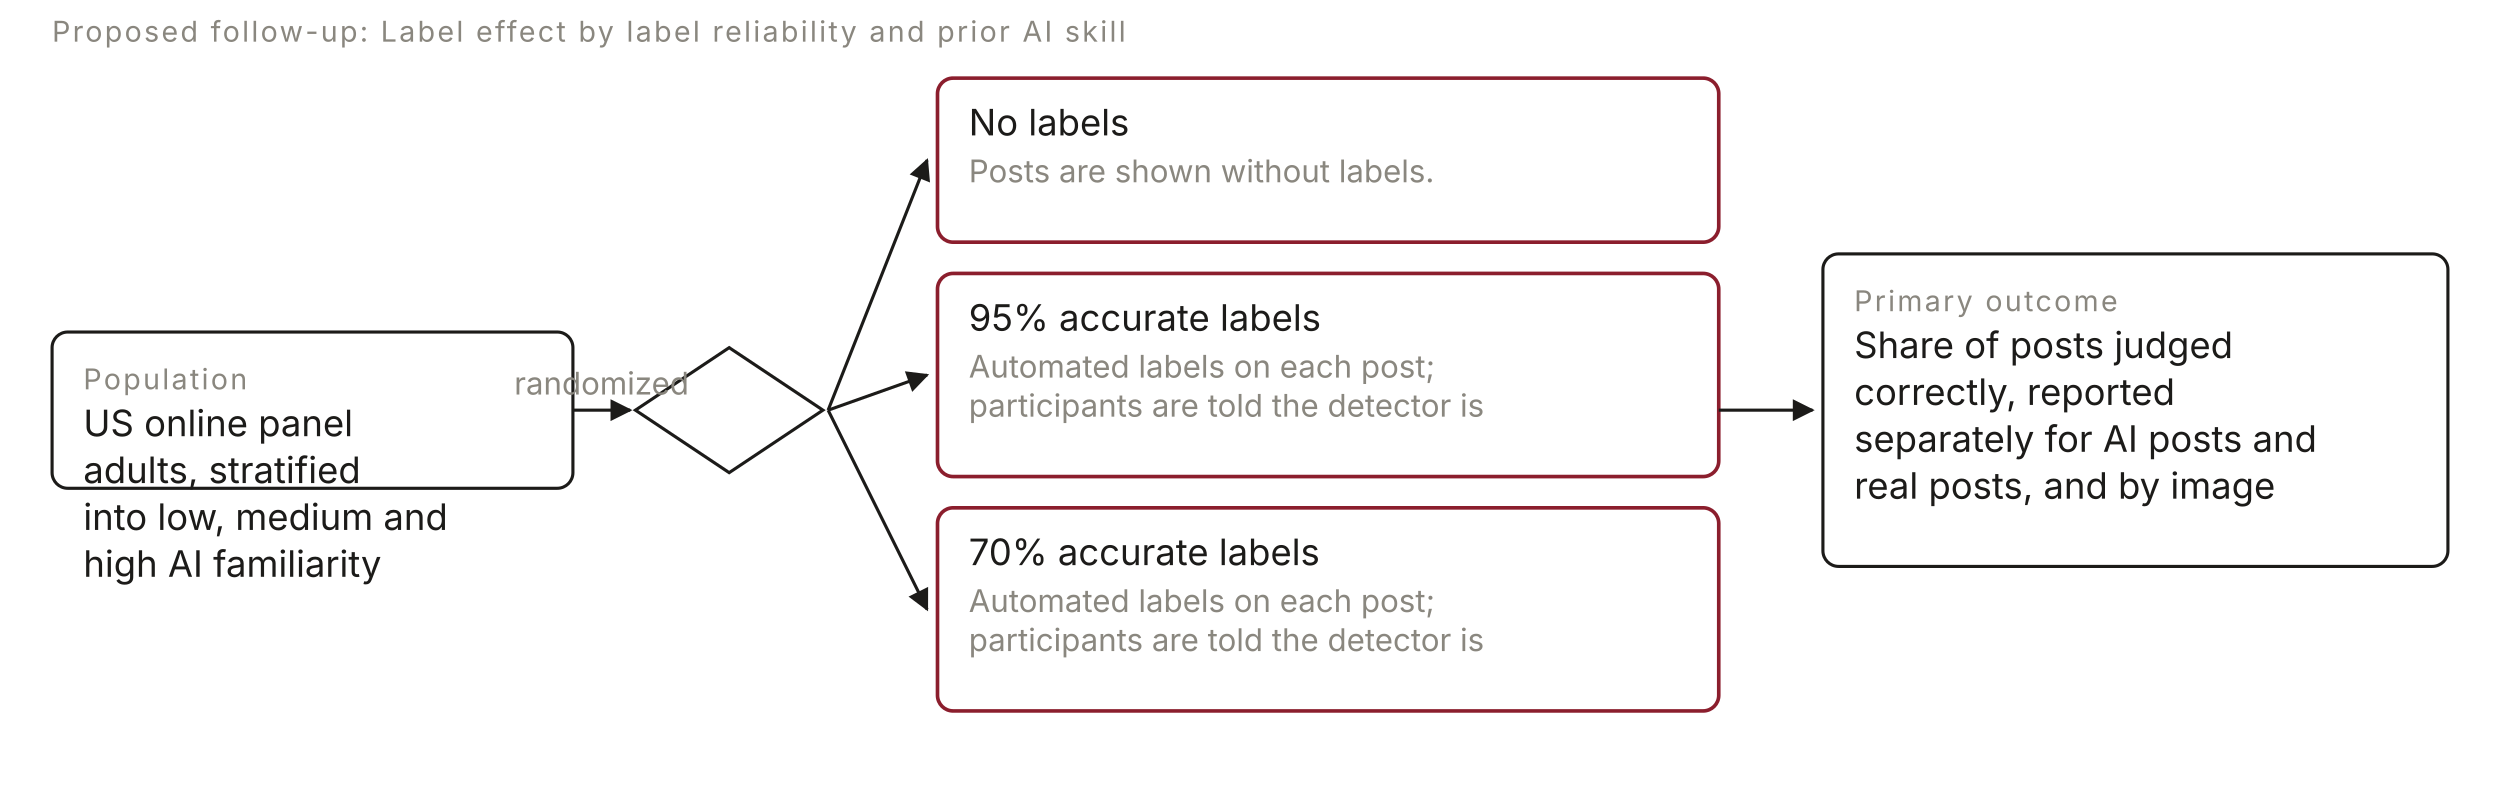
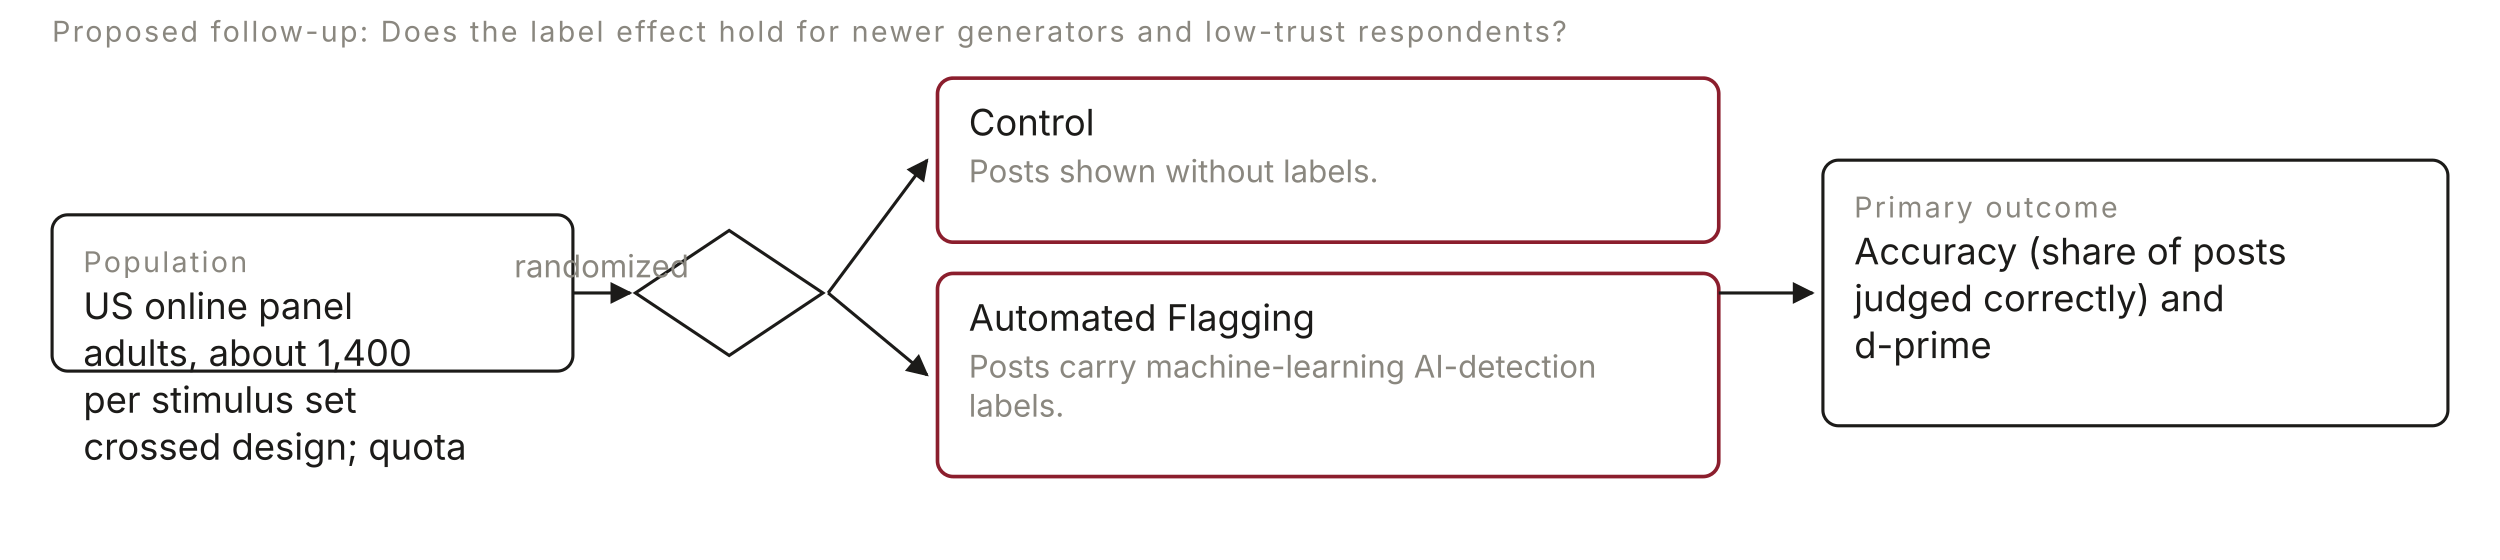
- <svg xmlns="http://www.w3.org/2000/svg" viewBox="0 0 960 305" width="100%" role="img" aria-labelledby="fd-title fd-desc">
+ <svg xmlns="http://www.w3.org/2000/svg" viewBox="0 0 960 215" width="100%" role="img" aria-labelledby="fd-title fd-desc">
  <style>
:root{--fd-ink:#1c1b19;--fd-muted:#8a877f;--fd-rule:#d9d5cc;--fd-accent:#8b1e2d;--fd-bg:#ffffff}
@media (prefers-color-scheme: dark){:root{--fd-ink:#ecebe6;--fd-muted:#b4b1a9;--fd-rule:#4a4a52;--fd-accent:#e08a96;--fd-bg:#1d1d23}}
.box{fill:var(--fd-bg,#fff);stroke:var(--fd-ink,#1c1b19);stroke-width:1.2}
.arm{fill:var(--fd-bg,#fff);stroke:var(--fd-accent,#8b1e2d);stroke-width:1.4}
.soft{fill:var(--fd-bg,#fff);stroke:var(--fd-rule,#d9d5cc);stroke-width:1.2}
text{font-family:Inter,Helvetica,Arial,sans-serif;fill:var(--fd-ink,#1c1b19);font-size:14px}
.cap{font-size:12px;fill:var(--fd-muted,#8a877f)}
.kicker{font-size:11px;letter-spacing:.08em;fill:var(--fd-muted,#8a877f);text-transform:uppercase}
.edge{stroke:var(--fd-ink,#1c1b19);stroke-width:1.2;fill:none;marker-end:url(#fd-arrow)}
.assoc{stroke-dasharray:5 4}
#fd-arrow path{fill:var(--fd-ink,#1c1b19)}
</style>
  <defs>
    <marker id="fd-arrow" viewBox="0 0 10 10" refX="9" refY="5" markerWidth="7" markerHeight="7" orient="auto-start-reverse">
      <path d="M0,0 L10,5 L0,10 z" />
    </marker>
  </defs>
-   <text class="kicker" x="20" y="16">Proposed follow-up: Label effect by label reliability and prior AI skill</text>
+   <text class="kicker" x="20" y="16">Proposed follow-up: Does the label effect hold for newer generators and low-trust respondents?</text>
  <g>
-     <rect class="box" x="20" y="127.5" width="200" height="60" rx="6" />
-     <text class="kicker" x="32" y="149.5">Population</text>
-     <text x="32" y="167.5">US online panel</text>
-     <text x="32" y="185.5">adults, stratified</text>
-     <text x="32" y="203.5">into low, medium and</text>
-     <text x="32" y="221.5">high AI familiarity</text>
+     <rect class="box" x="20" y="82.5" width="200" height="60" rx="6" />
+     <text class="kicker" x="32" y="104.5">Population</text>
+     <text x="32" y="122.5">US online panel</text>
+     <text x="32" y="140.5">adults, about 1,400</text>
+     <text x="32" y="158.5">per stimulus set</text>
+     <text x="32" y="176.5">crossed design; quota</text>
  </g>
-   <polygon class="box" points="280,133.5 316,157.5 280,181.5 244,157.5" />
-   <path class="edge" d="M220,157.5 L242,157.5" />
-   <text class="cap" x="231.0" y="151.5" text-anchor="middle">randomized</text>
-   <g id="arm-c_control" data-text="Posts are shown without labels.">
+   <polygon class="box" points="280,88.5 316,112.5 280,136.5 244,112.5" />
+   <path class="edge" d="M220,112.5 L242,112.5" />
+   <text class="cap" x="231.0" y="106.5" text-anchor="middle">randomized</text>
+   <g id="arm-c_control" data-text="Posts shown without labels.">
    <rect class="arm" x="360" y="30" width="300" height="63" rx="6" />
-     <text x="372" y="52">No labels</text>
-     <text class="cap" x="372" y="70">Posts are shown without labels.</text>
+     <text x="372" y="52">Control</text>
+     <text class="cap" x="372" y="70">Posts shown without labels.</text>
  </g>
-   <path class="edge" d="M318,157.5 L356,61.5" />
-   <g id="arm-c_high" data-text="Automated labels on each post; participants are told the detector is correct about 95% of the time.">
+   <path class="edge" d="M318,112.5 L356,61.5" />
+   <g id="arm-c_flag" data-text="Posts carry machine-learning AI-detection labels.">
    <rect class="arm" x="360" y="105" width="300" height="78" rx="6" />
-     <text x="372" y="127">95% accurate labels</text>
-     <text class="cap" x="372" y="145">Automated labels on each post;</text>
-     <text class="cap" x="372" y="160">participants are told the detector is</text>
+     <text x="372" y="127">Automated Flagging</text>
+     <text class="cap" x="372" y="145">Posts carry machine-learning AI-detection</text>
+     <text class="cap" x="372" y="160">labels.</text>
  </g>
-   <path class="edge" d="M318,157.5 L356,144.0" />
-   <g id="arm-c_low" data-text="Automated labels on each post; participants are told the detector is correct about 70% of the time.">
-     <rect class="arm" x="360" y="195" width="300" height="78" rx="6" />
-     <text x="372" y="217">70% accurate labels</text>
-     <text class="cap" x="372" y="235">Automated labels on each post;</text>
-     <text class="cap" x="372" y="250">participants are told the detector is</text>
+   <path class="edge" d="M318,112.5 L356,144.0" />
+   <g>
+     <rect class="box" x="700" y="61.5" width="240" height="102" rx="6" />
+     <text class="kicker" x="712" y="83.5">Primary outcome</text>
+     <text x="712" y="101.5">Accuracy (share of posts</text>
+     <text x="712" y="119.5">judged correctly) and</text>
+     <text x="712" y="137.5">d-prime</text>
  </g>
-   <path class="edge" d="M318,157.5 L356,234.0" />
-   <g>
-     <rect class="box" x="700" y="97.5" width="240" height="120" rx="6" />
-     <text class="kicker" x="712" y="119.5">Primary outcome</text>
-     <text x="712" y="137.5">Share of posts judged</text>
-     <text x="712" y="155.5">correctly, reported</text>
-     <text x="712" y="173.5">separately for AI posts and</text>
-     <text x="712" y="191.5">real posts, and by image</text>
-   </g>
-   <path class="edge" d="M660,157.5 L696,157.5" />
+   <path class="edge" d="M660,112.5 L696,112.5" />
</svg>
